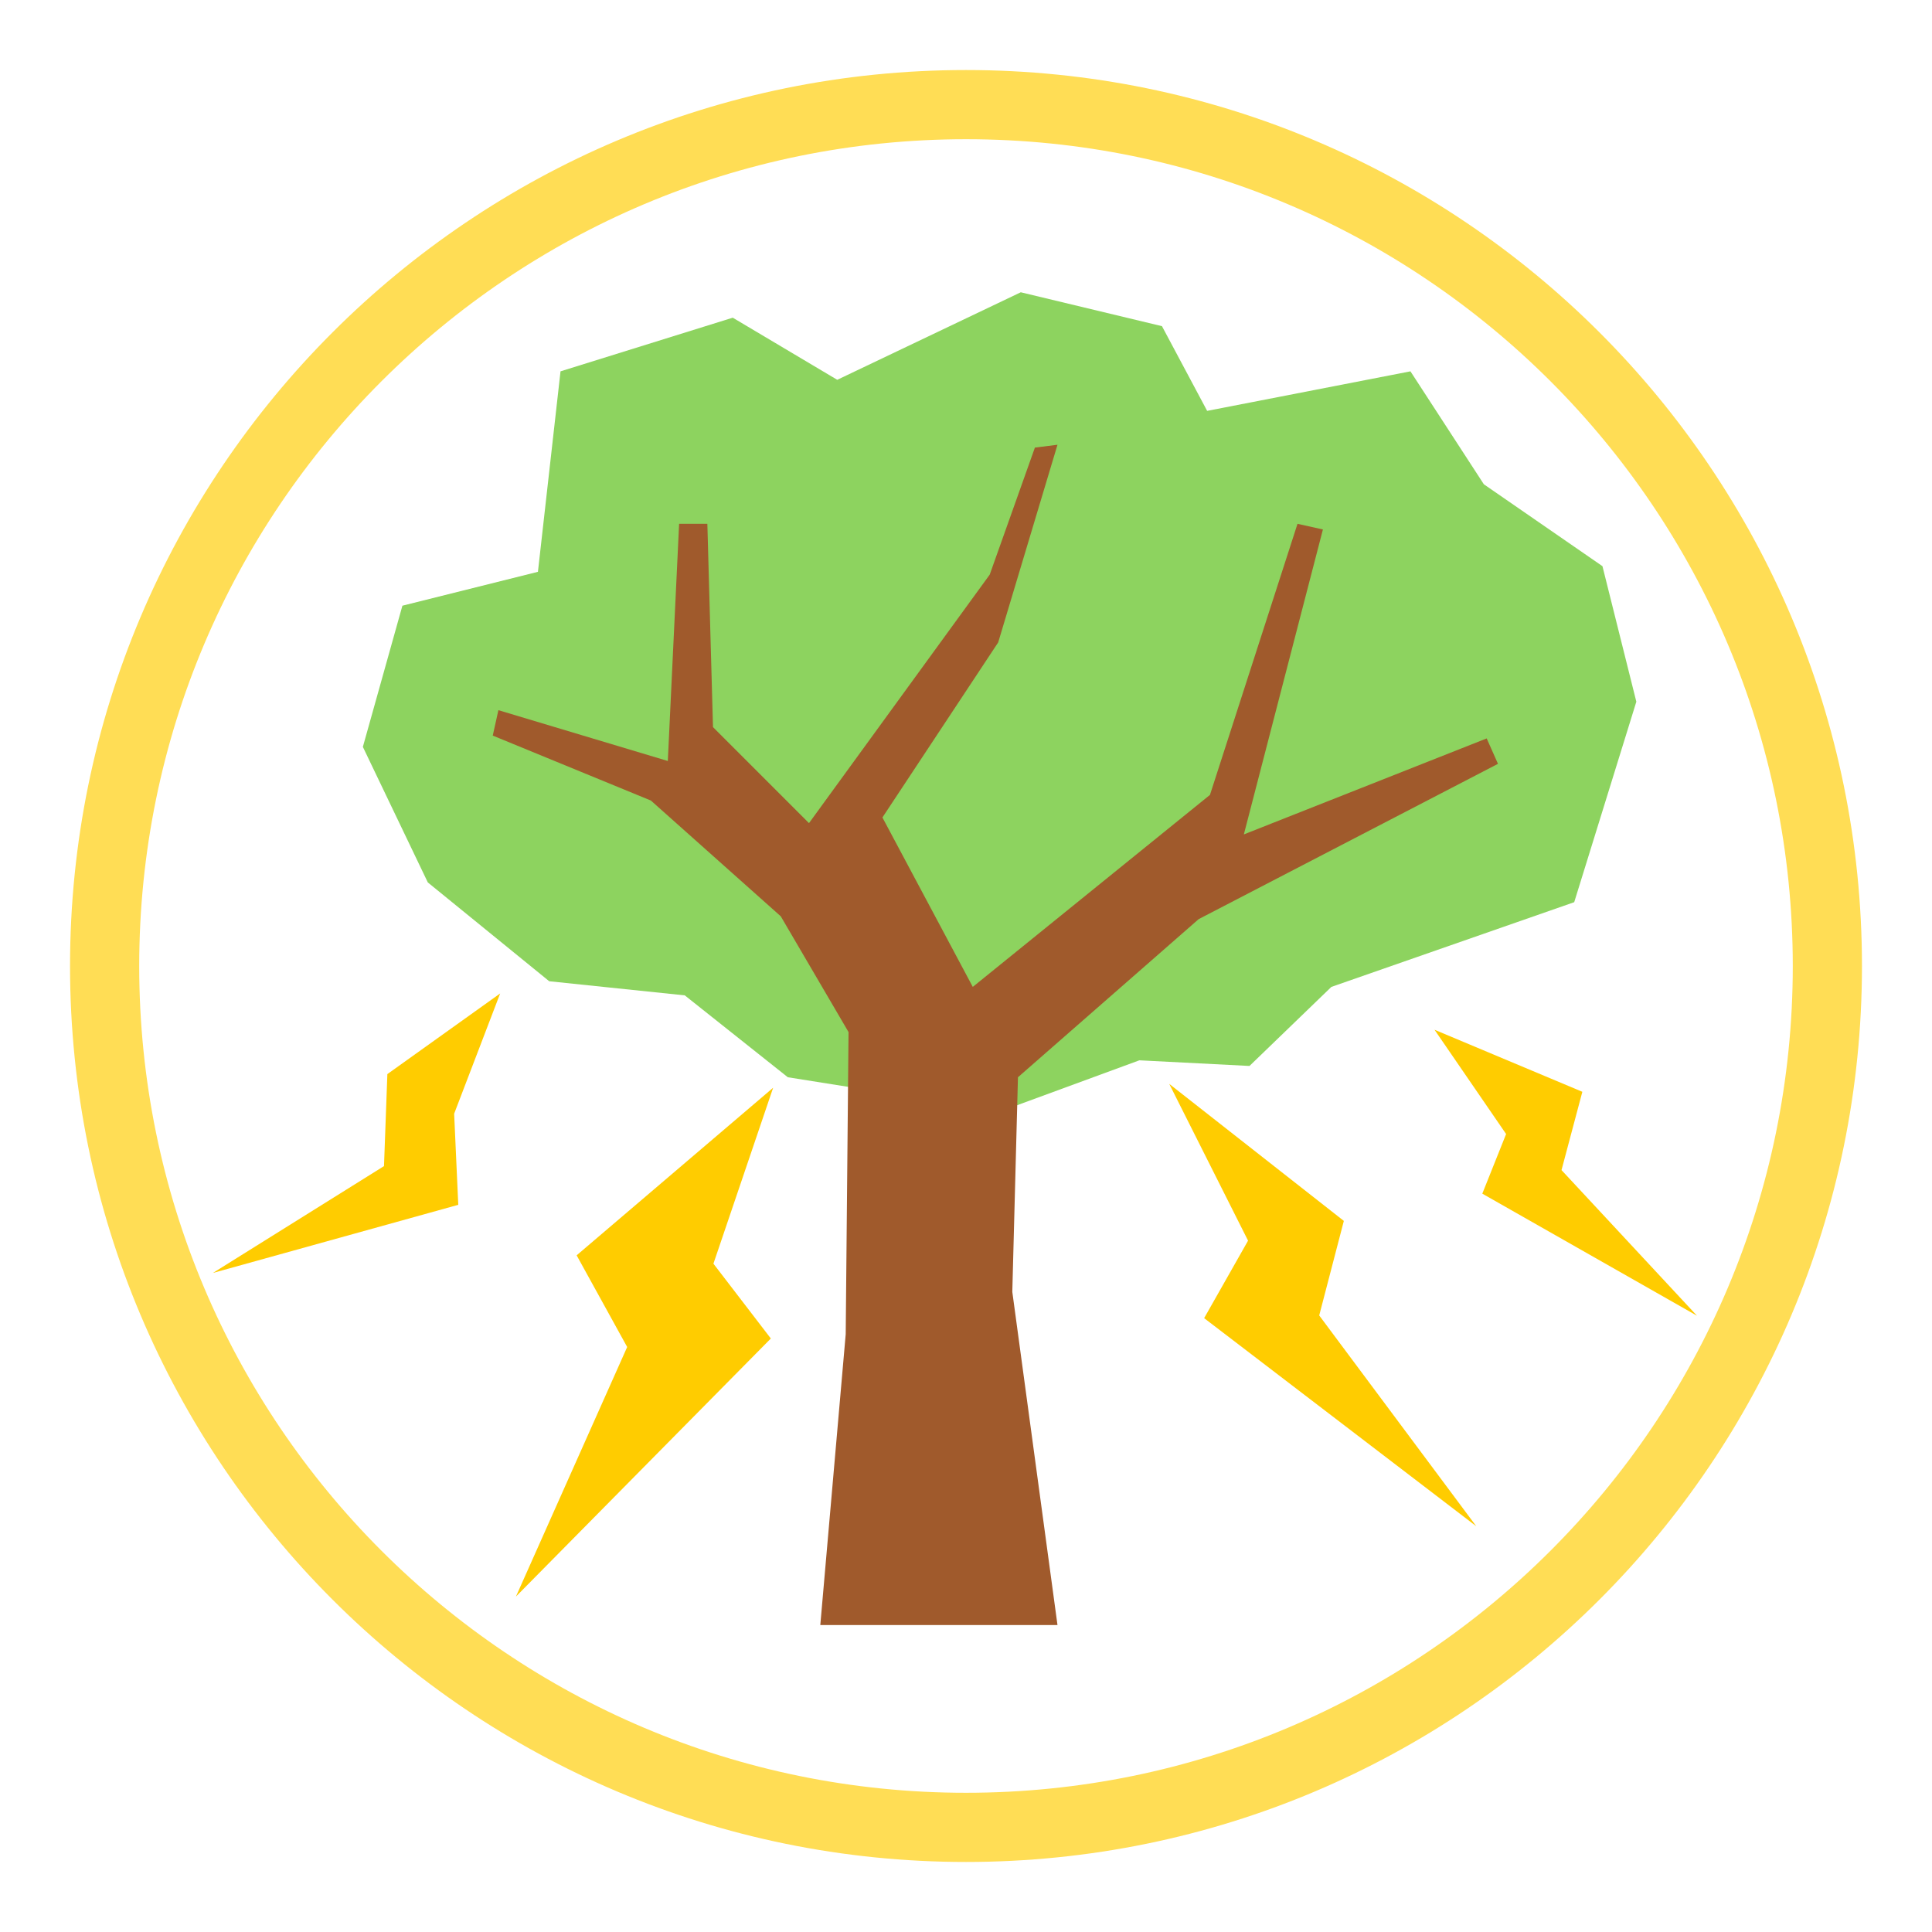
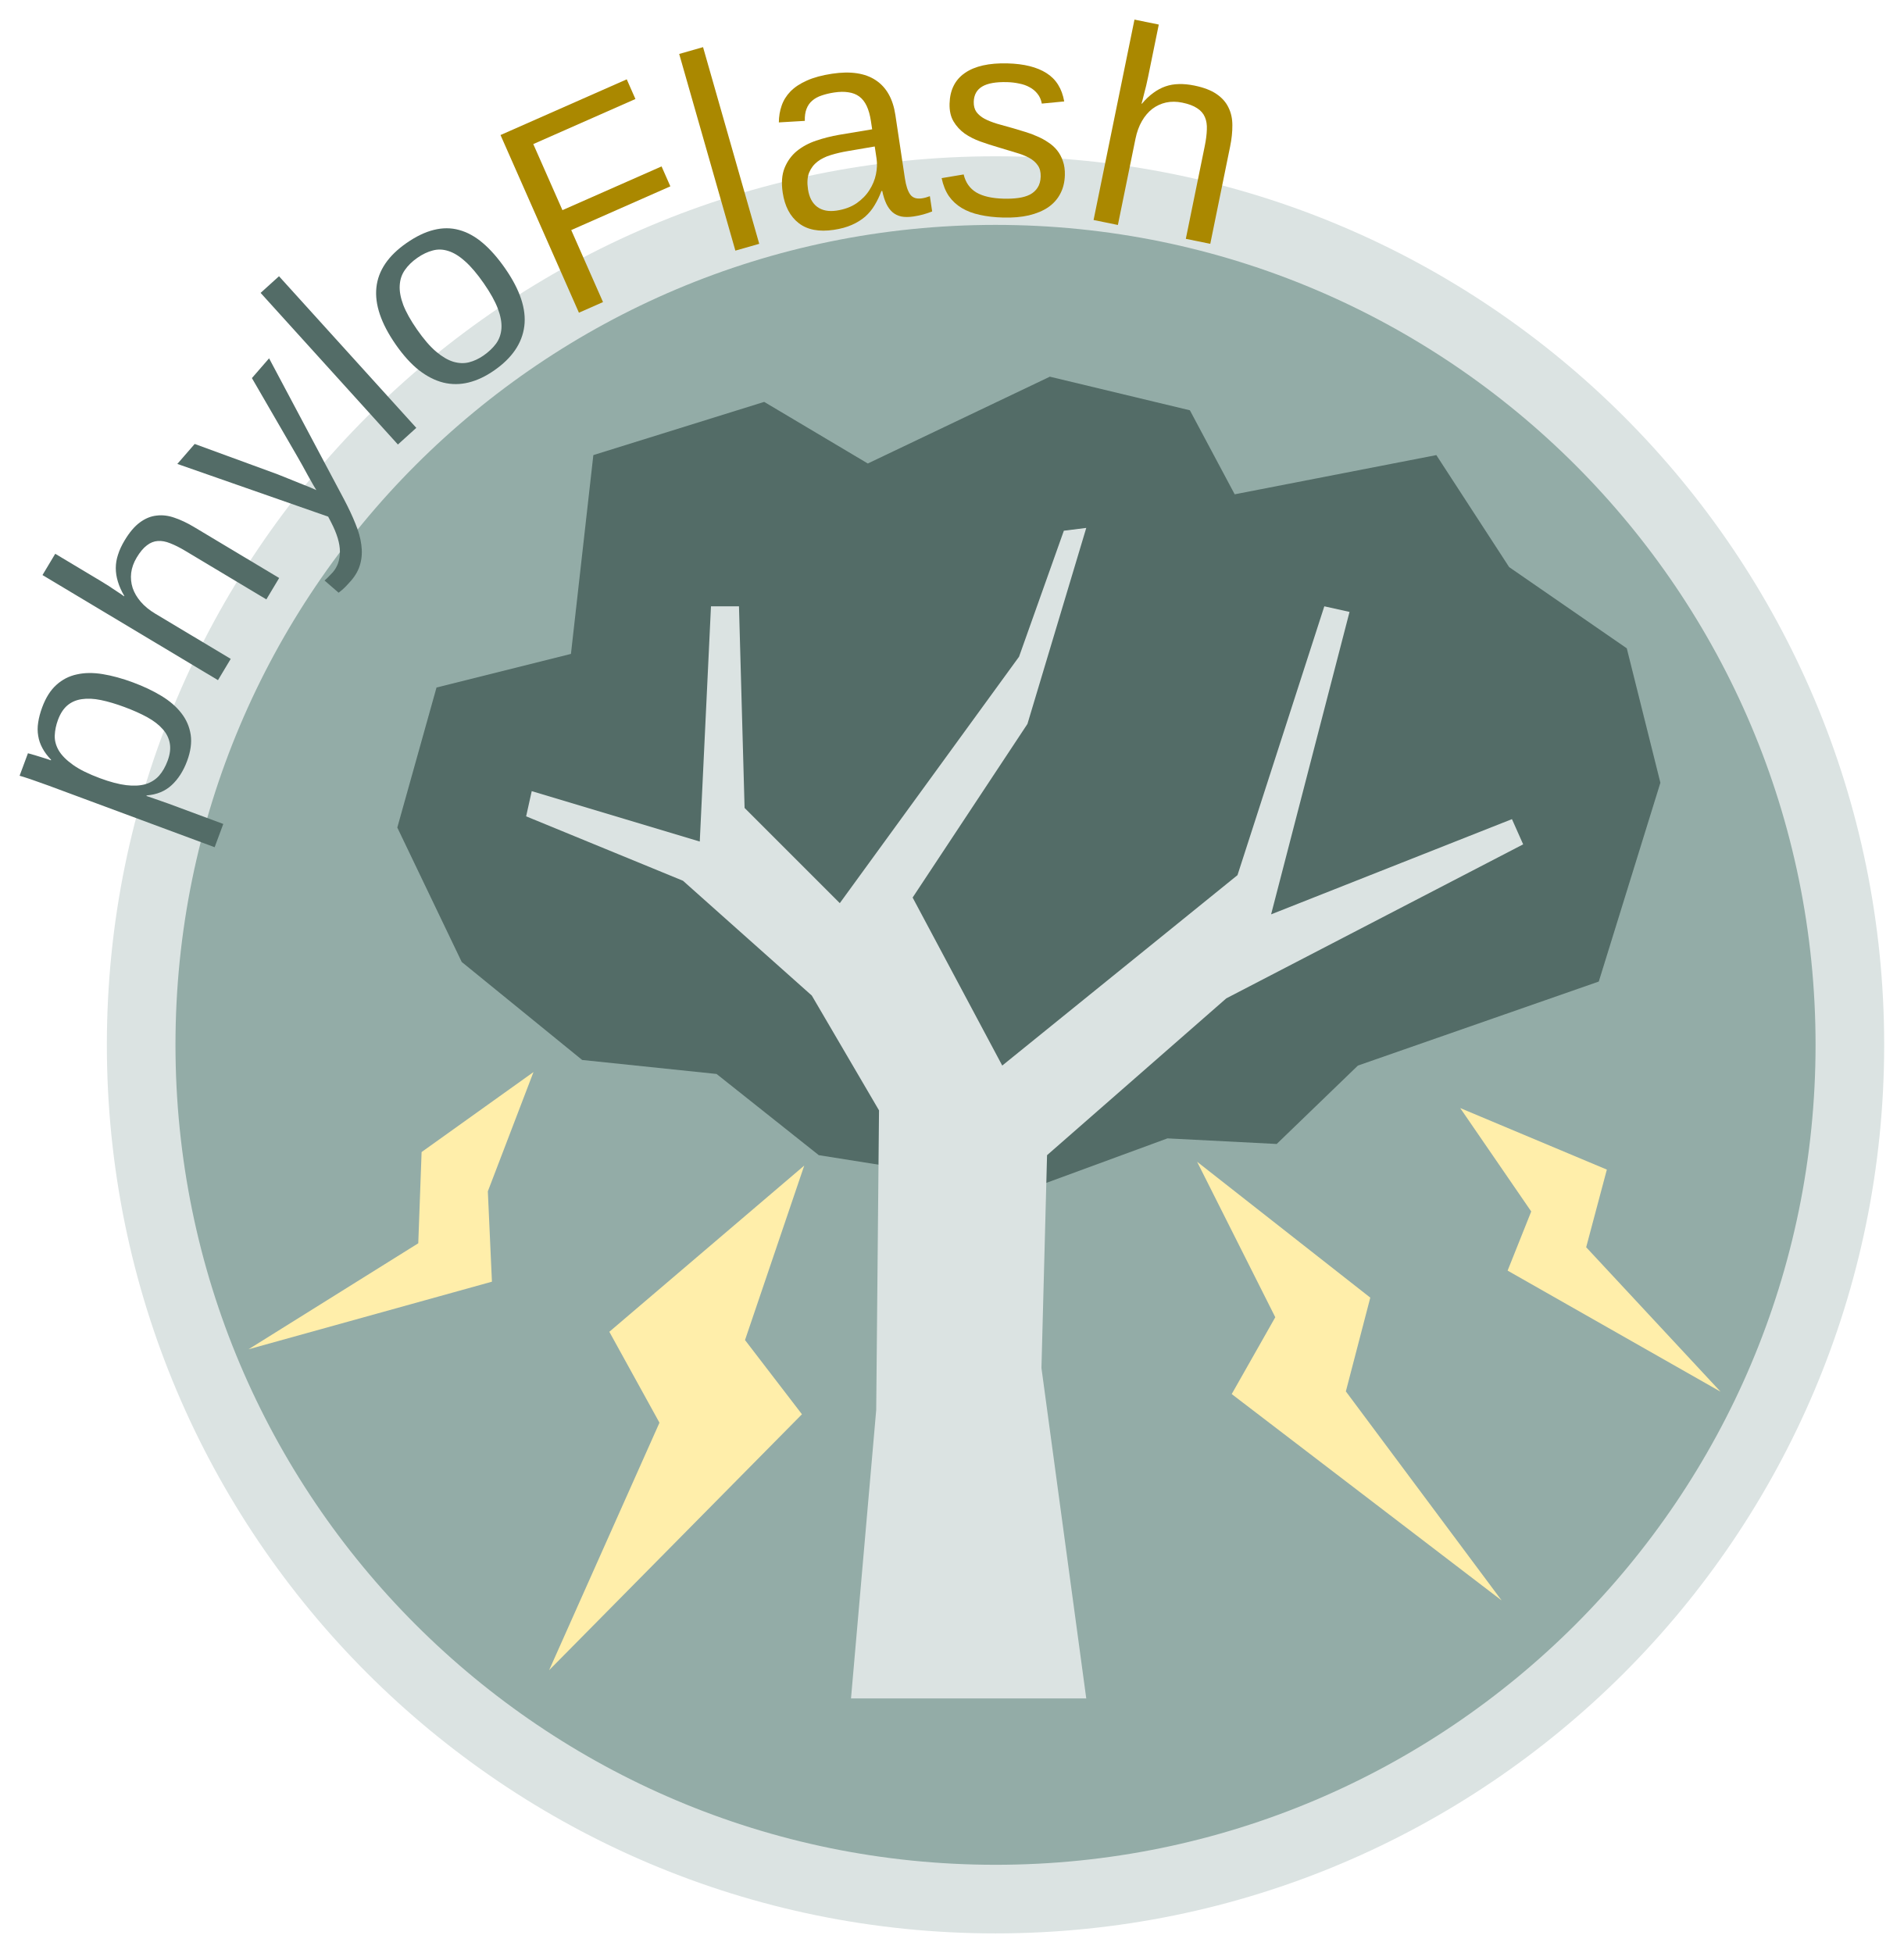
- <svg xmlns="http://www.w3.org/2000/svg" width="275.859mm" height="275.859mm" viewBox="0 0 977.454 977.454" id="svg2" version="1.1">
+ <svg xmlns="http://www.w3.org/2000/svg" width="971.097" height="996.316" viewBox="0 0 971.097 996.316" id="svg2" version="1.1">
  <defs id="defs4" />
-   <g id="layer1" transform="translate(120.7268,-18.77823)">
-     <circle style="fill:none;fill-opacity:1;stroke:#ffdd55;stroke-width:35;stroke-miterlimit:4;stroke-dasharray:none;stroke-opacity:1" id="path3352" cx="368" cy="507.505" r="435.794" />
-     <path style="fill:#8dd35f;fill-rule:evenodd;stroke:none;stroke-width:1px;stroke-linecap:butt;stroke-linejoin:miter;stroke-opacity:1" d="m 225.714,522.362 -68.571,-7.143 -61.429,-50 -32.857,-68.571 20,-71.429 L 151.429,308.076 162.857,206.648 250,179.505 l 52.857,31.429 92.857,-44.286 71.429,17.143 22.857,42.857 102.857,-20 37.143,57.143 60,41.429 17.143,68.571 -31.429,101.429 -122.857,42.857 -41.429,40 -55.714,-2.857 -70,25.714 -107.857,-17.143 z" id="path3342" />
-     <path style="fill:#a05a2c;fill-rule:evenodd;stroke:none;stroke-width:1px;stroke-linecap:butt;stroke-linejoin:miter;stroke-opacity:1" d="m 294.286,840.934 120,0 -22.857,-168.571 2.857,-108.571 91.429,-80 151.429,-78.571 -5.714,-12.857 -122.857,48.571 40,-154.286 -12.857,-2.857 -44.286,137.143 -120,97.143 -45.714,-85.714 58.571,-88.571 30,-100 -11.429,1.429 L 380,309.505 288.571,435.219 240,386.648 l -2.857,-102.857 -14.286,0 -5.714,120 -85.714,-25.714 -2.857,12.857 80,32.857 65.714,58.571 34.286,58.571 -1.429,152.857 z" id="path3340" />
-     <path style="fill:#ffcc00;fill-rule:evenodd;stroke:none;stroke-width:1px;stroke-linecap:butt;stroke-linejoin:miter;stroke-opacity:1" d="m 605.034,539.758 74.797,31.391 -10.544,39.61 68.537,73.683 -108.612,-61.76 12.045,-30.167 z" id="path3344" />
-     <path id="path3346" d="m 470.822,567.143 88.34,69.325 -12.462,47.831 79.469,106.657 L 488.48,685.664 510.702,646.462 Z" style="fill:#ffcc00;fill-rule:evenodd;stroke:none;stroke-width:1px;stroke-linecap:butt;stroke-linejoin:miter;stroke-opacity:1" />
-     <path style="fill:#ffcc00;fill-rule:evenodd;stroke:none;stroke-width:1px;stroke-linecap:butt;stroke-linejoin:miter;stroke-opacity:1" d="m 270.428,569.101 -99.419,84.784 25.572,46.384 -56.285,126.259 128.965,-130.562 -29.041,-37.854 z" id="path3348" />
-     <path id="path3350" d="m 132.32,521.391 -57.068,40.803 -1.702,46.547 -86.575,54.068 124.151,-34.479 -2.087,-46.09 z" style="fill:#ffcc00;fill-rule:evenodd;stroke:none;stroke-width:1px;stroke-linecap:butt;stroke-linejoin:miter;stroke-opacity:1" />
+   <g id="layer1" transform="translate(139.8032,25.51725)">
+     <circle style="fill:#93aca7;fill-opacity:1;stroke:#dbe3e2;stroke-width:35;stroke-miterlimit:4;stroke-opacity:1;stroke-dasharray:none" id="path3352" cx="368" cy="507.505" r="435.794" d="m 803.794,507.505 c 0,240.682 -195.112,435.794 -435.794,435.794 -240.682,0 -435.794,-195.112 -435.794,-435.794 0,-240.682 195.112,-435.794 435.794,-435.794 240.682,0 435.794,195.112 435.794,435.794 z" />
+     <path style="fill:#536c67;fill-rule:evenodd;stroke:none" d="m 225.714,522.362 -68.571,-7.143 -61.429,-50 -32.857,-68.571 20,-71.429 L 151.429,308.076 162.857,206.648 250,179.505 l 52.857,31.429 92.857,-44.286 71.429,17.143 22.857,42.857 102.857,-20 37.143,57.143 60,41.429 17.143,68.571 -31.429,101.429 -122.857,42.857 -41.429,40 -55.714,-2.857 -70,25.714 -107.857,-17.143 z" id="path3342" />
+     <path style="fill:#dbe3e2;fill-rule:evenodd;stroke:none" d="m 294.286,840.934 120,0 -22.857,-168.571 2.857,-108.571 91.429,-80 151.429,-78.571 -5.714,-12.857 -122.857,48.571 40,-154.286 -12.857,-2.857 -44.286,137.143 -120,97.143 -45.714,-85.714 58.571,-88.571 30,-100 -11.429,1.429 L 380,309.505 288.571,435.219 240,386.648 l -2.857,-102.857 -14.286,0 -5.714,120 -85.714,-25.714 -2.857,12.857 80,32.857 65.714,58.571 34.286,58.571 -1.429,152.857 z" id="path3340" />
+     <path style="fill:#ffeeaa;fill-rule:evenodd;stroke:none" d="m 605.034,539.758 74.797,31.391 -10.544,39.61 68.537,73.683 -108.612,-61.76 12.045,-30.167 z" id="path3344" />
+     <path id="path3346" d="m 470.822,567.143 88.34,69.325 -12.462,47.831 79.469,106.657 L 488.48,685.664 510.702,646.462 z" style="fill:#ffeeaa;fill-rule:evenodd;stroke:none" />
+     <path style="fill:#ffeeaa;fill-rule:evenodd;stroke:none" d="m 270.428,569.101 -99.419,84.784 25.572,46.384 -56.285,126.259 128.965,-130.562 -29.041,-37.854 z" id="path3348" />
+     <path id="path3350" d="m 132.32,521.391 -57.068,40.803 -1.702,46.547 -86.575,54.068 124.151,-34.479 -2.087,-46.09 z" style="fill:#ffeeaa;fill-rule:evenodd;stroke:none" />
+     <g id="g3042">
+       <path d="m -71.943,322.623 c 5.406,2.006 10.231,4.296 14.475,6.87 4.244,2.575 7.632,5.506 10.161,8.795 2.546,3.245 4.136,6.909 4.77,10.994 0.607,4.025 -0.003,8.498 -1.829,13.42 -1.891,5.098 -4.513,9.2 -7.866,12.306 -3.352,3.106 -7.601,4.855 -12.746,5.246 l -0.122,0.33 c 0.104,-0.011 0.508,0.114 1.211,0.374 0.719,0.217 1.607,0.521 2.661,0.912 1.071,0.347 2.266,0.766 3.584,1.255 1.291,0.429 2.573,0.88 3.848,1.353 l 27.885,10.346 -4.402,11.866 -84.775,-31.453 c -1.714,-0.636 -3.37,-1.225 -4.969,-1.768 -1.582,-0.587 -3.019,-1.095 -4.309,-1.524 -1.335,-0.445 -2.472,-0.817 -3.411,-1.116 -0.939,-0.298 -1.615,-0.499 -2.027,-0.602 l 4.256,-11.47 c 0.148,0.005 0.626,0.132 1.433,0.382 0.824,0.206 1.815,0.498 2.974,0.878 1.131,0.32 2.342,0.694 3.633,1.123 1.307,0.385 2.532,0.789 3.675,1.213 l 0.098,-0.264 c -1.878,-1.947 -3.347,-3.916 -4.407,-5.91 -1.104,-2.01 -1.828,-4.103 -2.17,-6.28 -0.386,-2.193 -0.391,-4.47 -0.016,-6.83 0.348,-2.421 1.036,-5.015 2.063,-7.784 1.826,-4.922 4.238,-8.727 7.235,-11.415 3.013,-2.732 6.499,-4.513 10.457,-5.345 3.931,-0.891 8.322,-0.937 13.175,-0.137 4.809,0.784 9.96,2.195 15.453,4.234 m -4.359,12.557 c -4.395,-1.63 -8.404,-2.818 -12.028,-3.562 -3.624,-0.744 -6.867,-0.898 -9.729,-0.46 -2.846,0.394 -5.284,1.44 -7.313,3.136 -2.029,1.697 -3.647,4.171 -4.854,7.424 -0.978,2.637 -1.526,5.259 -1.643,7.865 -0.117,2.606 0.553,5.18 2.01,7.72 1.474,2.497 3.891,4.943 7.251,7.34 3.317,2.38 7.941,4.671 13.874,6.873 5.054,1.875 9.494,3.047 13.319,3.517 3.782,0.453 7.043,0.288 9.783,-0.495 2.757,-0.827 5.059,-2.248 6.906,-4.262 1.803,-2.031 3.276,-4.584 4.417,-7.661 1.223,-3.296 1.597,-6.257 1.121,-8.884 -0.459,-2.67 -1.661,-5.091 -3.605,-7.262 -1.928,-2.215 -4.53,-4.231 -7.806,-6.046 -3.32,-1.832 -7.222,-3.579 -11.704,-5.242" style="font-size:144px;font-style:normal;font-variant:normal;font-weight:normal;font-stretch:normal;line-height:125%;letter-spacing:0px;word-spacing:0px;fill:#536c67;fill-opacity:1;stroke:none;font-family:Liberation Sans;-inkscape-font-specification:Liberation Sans" id="path3005" />
+       <path d="m -76.401,278.498 c -1.489,-2.531 -2.576,-4.958 -3.261,-7.281 -0.725,-2.347 -1.085,-4.666 -1.079,-6.957 0.006,-2.291 0.39,-4.574 1.152,-6.85 0.722,-2.3 1.829,-4.696 3.323,-7.189 2.505,-4.182 5.115,-7.263 7.831,-9.243 2.74,-2.02 5.593,-3.18 8.559,-3.48 2.95,-0.364 6.001,0.015 9.153,1.138 3.176,1.083 6.453,2.636 9.831,4.659 L 2.599,269.344 -3.94,280.262 -45.32,255.478 c -2.775,-1.662 -5.316,-2.938 -7.624,-3.829 -2.284,-0.931 -4.398,-1.323 -6.344,-1.177 -1.986,0.122 -3.85,0.863 -5.593,2.223 -1.784,1.336 -3.518,3.411 -5.204,6.226 -1.541,2.574 -2.476,5.183 -2.804,7.828 -0.303,2.605 -0.056,5.157 0.742,7.657 0.822,2.459 2.198,4.814 4.13,7.063 1.931,2.249 4.405,4.277 7.421,6.084 l 38.485,23.05 -6.503,10.858 -89.516,-53.615 6.503,-10.858 23.284,13.946 c 1.327,0.795 2.642,1.61 3.945,2.445 1.303,0.835 2.493,1.63 3.571,2.385 1.102,0.715 2.043,1.333 2.823,1.855 0.74,0.498 1.239,0.851 1.496,1.06 l 0.108,-0.181" style="font-size:144px;font-style:normal;font-variant:normal;font-weight:normal;font-stretch:normal;line-height:125%;letter-spacing:0px;word-spacing:0px;fill:#536c67;fill-opacity:1;stroke:none;font-family:Liberation Sans;-inkscape-font-specification:Liberation Sans" id="path3007" />
+       <path d="m 35.703,229.258 c 2.299,4.358 4.214,8.443 5.744,12.256 1.596,3.809 2.614,7.426 3.054,10.85 0.475,3.456 0.303,6.691 -0.515,9.705 -0.783,3.045 -2.374,5.948 -4.772,8.708 -1.045,1.203 -2.049,2.287 -3.011,3.252 -0.962,0.965 -2.059,1.906 -3.291,2.823 l -7.165,-6.226 c 0.69,-0.58 1.422,-1.279 2.195,-2.098 0.809,-0.788 1.474,-1.482 1.997,-2.084 2.429,-2.795 3.645,-6.303 3.648,-10.523 0.003,-4.22 -1.494,-9.215 -4.491,-14.986 l -1.498,-2.885 -76.947,-26.898 8.854,-10.191 42.254,15.476 c 1.263,0.476 2.921,1.141 4.974,1.993 2.084,0.817 4.153,1.652 6.206,2.505 2.084,0.817 3.948,1.567 5.59,2.249 1.643,0.682 2.654,1.126 3.034,1.332 -0.297,-0.444 -0.843,-1.353 -1.637,-2.726 -0.799,-1.439 -1.691,-3.021 -2.676,-4.746 -0.954,-1.76 -1.926,-3.536 -2.916,-5.328 -0.99,-1.791 -1.861,-3.325 -2.616,-4.601 l -23.025,-39.752 8.762,-10.085 38.244,71.978" style="font-size:144px;font-style:normal;font-variant:normal;font-weight:normal;font-stretch:normal;line-height:125%;letter-spacing:0px;word-spacing:0px;fill:#536c67;fill-opacity:1;stroke:none;font-family:Liberation Sans;-inkscape-font-specification:Liberation Sans" id="path3009" />
+       <path d="m 63.164,201.247 -70.035,-77.348 9.382,-8.495 70.035,77.348 -9.382,8.495" style="font-size:144px;font-style:normal;font-variant:normal;font-weight:normal;font-stretch:normal;line-height:125%;letter-spacing:0px;word-spacing:0px;fill:#536c67;fill-opacity:1;stroke:none;font-family:Liberation Sans;-inkscape-font-specification:Liberation Sans" id="path3011" />
+       <path d="m 117.878,111.434 c 7.599,10.93 10.853,20.743 9.762,29.437 -1.092,8.695 -6.217,16.226 -15.377,22.594 -4.349,3.024 -8.691,5.072 -13.026,6.145 -4.335,1.073 -8.632,1.092 -12.892,0.057 -4.221,-1.062 -8.371,-3.172 -12.451,-6.33 -4.068,-3.223 -8.015,-7.587 -11.842,-13.091 -14.984,-21.553 -13.143,-38.818 5.523,-51.796 4.849,-3.371 9.494,-5.601 13.932,-6.689 4.477,-1.115 8.769,-1.101 12.874,0.041 4.144,1.115 8.159,3.319 12.047,6.611 3.887,3.292 7.704,7.632 11.45,13.02 m -10.911,7.586 c -3.372,-4.849 -6.539,-8.584 -9.503,-11.205 -2.925,-2.647 -5.775,-4.406 -8.549,-5.275 -2.735,-0.896 -5.396,-0.987 -7.983,-0.273 -2.613,0.675 -5.229,1.923 -7.846,3.742 -2.656,1.846 -4.78,3.923 -6.373,6.229 -1.582,2.242 -2.454,4.846 -2.617,7.814 -0.19,2.93 0.408,6.253 1.794,9.971 1.424,3.691 3.782,7.904 7.073,12.638 3.372,4.849 6.591,8.577 9.659,11.183 3.041,2.567 5.948,4.285 8.722,5.155 2.812,0.842 5.486,0.953 8.023,0.331 2.575,-0.648 5.056,-1.802 7.442,-3.461 2.656,-1.846 4.807,-3.884 6.454,-6.114 1.62,-2.268 2.525,-4.867 2.715,-7.796 0.19,-2.929 -0.422,-6.272 -1.834,-10.029 -1.413,-3.756 -3.805,-8.059 -7.176,-12.909" style="font-size:144px;font-style:normal;font-variant:normal;font-weight:normal;font-stretch:normal;line-height:125%;letter-spacing:0px;word-spacing:0px;fill:#536c67;fill-opacity:1;stroke:none;font-family:Liberation Sans;-inkscape-font-specification:Liberation Sans" id="path3013" />
+     </g>
+     <g id="g3035" style="fill:#aa8800;fill-opacity:1">
+       <path d="m 132.217,47.983 14.876,33.707 50.561,-22.314 4.485,10.164 -50.561,22.314 16.21,36.731 -12.286,5.422 -40,-90.636 64.391,-28.417 4.429,10.035 -52.105,22.995" style="font-size:144px;font-style:normal;font-variant:normal;font-weight:normal;font-stretch:normal;line-height:125%;letter-spacing:0px;word-spacing:0px;fill:#aa8800;fill-opacity:1;stroke:none;font-family:Liberation Sans;-inkscape-font-specification:Liberation Sans" id="path3015" />
+       <path d="M 235.302,102.338 206.646,2.006 218.816,-1.47 247.472,98.862 235.302,102.338" style="font-size:144px;font-style:normal;font-variant:normal;font-weight:normal;font-stretch:normal;line-height:125%;letter-spacing:0px;word-spacing:0px;fill:#aa8800;fill-opacity:1;stroke:none;font-family:Liberation Sans;-inkscape-font-specification:Liberation Sans" id="path3017" />
+       <path d="m 285.544,91.727 c -7.556,1.134 -13.534,-0.006 -17.933,-3.422 -4.4,-3.416 -7.121,-8.6 -8.165,-15.554 -0.745,-4.96 -0.426,-9.155 0.954,-12.586 1.42,-3.484 3.501,-6.356 6.243,-8.616 2.788,-2.267 6.077,-4.041 9.866,-5.321 3.789,-1.28 7.694,-2.269 11.713,-2.967 l 16.855,-2.815 -0.616,-4.102 c -0.466,-3.106 -1.188,-5.699 -2.164,-7.781 -0.976,-2.081 -2.237,-3.693 -3.783,-4.836 -1.546,-1.142 -3.384,-1.862 -5.514,-2.158 -2.091,-0.35 -4.504,-0.319 -7.239,0.091 -2.411,0.362 -4.561,0.874 -6.453,1.538 -1.898,0.617 -3.496,1.497 -4.794,2.639 -1.305,1.097 -2.279,2.499 -2.923,4.207 -0.651,1.662 -0.938,3.696 -0.861,6.102 l -13.25,0.781 c 0.018,-3.036 0.492,-5.88 1.421,-8.532 0.922,-2.698 2.43,-5.128 4.522,-7.291 2.139,-2.17 4.92,-4.009 8.343,-5.519 3.463,-1.563 7.743,-2.727 12.843,-3.492 9.456,-1.42 16.899,-0.309 22.328,3.331 5.422,3.594 8.749,9.494 9.98,17.699 l 4.865,32.402 c 0.557,3.708 1.464,6.44 2.723,8.194 1.252,1.708 3.245,2.357 5.98,1.946 0.695,-0.104 1.384,-0.255 2.065,-0.452 0.681,-0.197 1.336,-0.414 1.964,-0.65 l 1.169,7.788 c -1.52,0.607 -3.055,1.122 -4.603,1.544 -1.502,0.415 -3.134,0.755 -4.895,1.019 -2.364,0.355 -4.449,0.36 -6.255,0.015 -1.766,-0.398 -3.276,-1.143 -4.53,-2.235 -1.261,-1.138 -2.309,-2.592 -3.144,-4.363 -0.842,-1.817 -1.52,-3.967 -2.035,-6.449 l -0.417,0.063 c -0.982,2.612 -2.139,5.014 -3.469,7.204 -1.284,2.184 -2.888,4.131 -4.811,5.842 -1.931,1.664 -4.208,3.073 -6.831,4.225 -2.577,1.145 -5.627,1.982 -9.15,2.511 m 1.442,-9.815 c 3.987,-0.599 7.355,-1.839 10.106,-3.721 2.79,-1.936 4.989,-4.185 6.594,-6.749 1.652,-2.571 2.763,-5.273 3.333,-8.108 0.57,-2.835 0.67,-5.481 0.301,-7.937 l -0.929,-6.188 -13.656,2.335 c -3.053,0.506 -5.938,1.176 -8.657,2.011 -2.679,0.781 -4.975,1.908 -6.887,3.38 -1.912,1.472 -3.337,3.345 -4.276,5.619 -0.892,2.267 -1.084,5.092 -0.576,8.476 0.612,4.079 2.175,7.068 4.688,8.966 2.559,1.891 5.878,2.53 9.958,1.918" style="font-size:144px;font-style:normal;font-variant:normal;font-weight:normal;font-stretch:normal;line-height:125%;letter-spacing:0px;word-spacing:0px;fill:#aa8800;fill-opacity:1;stroke:none;font-family:Liberation Sans;-inkscape-font-specification:Liberation Sans" id="path3019" />
+       <path d="m 403.368,63.872 c -0.095,3.561 -0.884,6.729 -2.364,9.503 -1.433,2.728 -3.487,5.018 -6.163,6.869 -2.674,1.804 -5.946,3.17 -9.816,4.098 -3.822,0.882 -8.193,1.258 -13.113,1.126 -4.405,-0.118 -8.378,-0.576 -11.921,-1.374 -3.497,-0.75 -6.561,-1.911 -9.191,-3.482 -2.631,-1.571 -4.827,-3.599 -6.59,-6.085 -1.714,-2.531 -2.945,-5.589 -3.693,-9.172 l 11.234,-1.88 c 0.969,4.106 3.114,7.164 6.437,9.175 3.324,1.965 7.984,3.027 13.982,3.188 2.718,0.073 5.206,-0.048 7.466,-0.363 2.306,-0.313 4.291,-0.893 5.955,-1.74 1.665,-0.893 2.963,-2.078 3.893,-3.553 0.979,-1.521 1.498,-3.406 1.558,-5.656 0.061,-2.296 -0.427,-4.185 -1.466,-5.666 -1.038,-1.528 -2.504,-2.81 -4.399,-3.846 -1.895,-1.035 -4.215,-1.942 -6.961,-2.718 -2.698,-0.822 -5.675,-1.723 -8.931,-2.701 -3.025,-0.878 -6.023,-1.849 -8.996,-2.914 -2.973,-1.064 -5.656,-2.426 -8.05,-4.084 -2.346,-1.704 -4.237,-3.771 -5.672,-6.201 -1.436,-2.43 -2.105,-5.449 -2.008,-9.057 0.186,-6.935 2.787,-12.141 7.803,-15.617 5.065,-3.522 12.33,-5.156 21.795,-4.903 8.388,0.225 15.002,1.879 19.843,4.962 4.888,3.085 7.901,7.902 9.039,14.45 l -11.424,1.101 c -0.369,-1.979 -1.098,-3.64 -2.188,-4.982 -1.088,-1.389 -2.418,-2.503 -3.99,-3.342 -1.571,-0.886 -3.359,-1.52 -5.365,-1.902 -1.958,-0.428 -4.015,-0.67 -6.17,-0.728 -5.717,-0.153 -9.957,0.601 -12.721,2.262 -2.764,1.661 -4.193,4.249 -4.287,7.763 -0.055,2.062 0.391,3.785 1.339,5.17 0.996,1.34 2.371,2.502 4.127,3.487 1.804,0.939 3.961,1.794 6.473,2.565 2.513,0.724 5.282,1.501 8.308,2.332 2.001,0.569 4.048,1.187 6.14,1.852 2.094,0.619 4.113,1.376 6.059,2.272 1.994,0.851 3.842,1.861 5.546,3.032 1.752,1.125 3.263,2.479 4.534,4.06 1.271,1.581 2.253,3.413 2.948,5.495 0.741,2.083 1.076,4.484 1.003,7.201" style="font-size:144px;font-style:normal;font-variant:normal;font-weight:normal;font-stretch:normal;line-height:125%;letter-spacing:0px;word-spacing:0px;fill:#aa8800;fill-opacity:1;stroke:none;font-family:Liberation Sans;-inkscape-font-specification:Liberation Sans" id="path3021" />
+       <path d="m 442.684,27.383 c 1.893,-2.245 3.822,-4.076 5.785,-5.493 1.973,-1.463 4.041,-2.572 6.204,-3.327 2.163,-0.755 4.445,-1.15 6.844,-1.187 2.409,-0.083 5.037,0.167 7.885,0.748 4.777,0.975 8.549,2.414 11.318,4.319 2.815,1.914 4.856,4.22 6.123,6.919 1.323,2.662 1.977,5.666 1.965,9.012 0.033,3.356 -0.344,6.962 -1.131,10.82 l -10.135,49.672 -12.47,-2.544 9.643,-47.261 c 0.647,-3.169 1.007,-5.99 1.081,-8.463 0.12,-2.463 -0.212,-4.588 -0.996,-6.375 -0.774,-1.832 -2.092,-3.345 -3.954,-4.538 -1.852,-1.239 -4.386,-2.187 -7.601,-2.843 -2.939,-0.6 -5.711,-0.615 -8.315,-0.046 -2.558,0.579 -4.883,1.659 -6.976,3.241 -2.047,1.592 -3.811,3.672 -5.292,6.24 -1.481,2.568 -2.573,5.575 -3.276,9.019 l -8.968,43.954 -12.401,-2.53 20.86,-102.237 12.401,2.53 -5.426,26.593 c -0.309,1.516 -0.642,3.027 -0.997,4.533 -0.355,1.506 -0.71,2.893 -1.064,4.16 -0.308,1.277 -0.579,2.37 -0.813,3.279 -0.224,0.863 -0.392,1.451 -0.503,1.763 l 0.207,0.042" style="font-size:144px;font-style:normal;font-variant:normal;font-weight:normal;font-stretch:normal;line-height:125%;letter-spacing:0px;word-spacing:0px;fill:#aa8800;fill-opacity:1;stroke:none;font-family:Liberation Sans;-inkscape-font-specification:Liberation Sans" id="path3023" />
+     </g>
  </g>
</svg>
